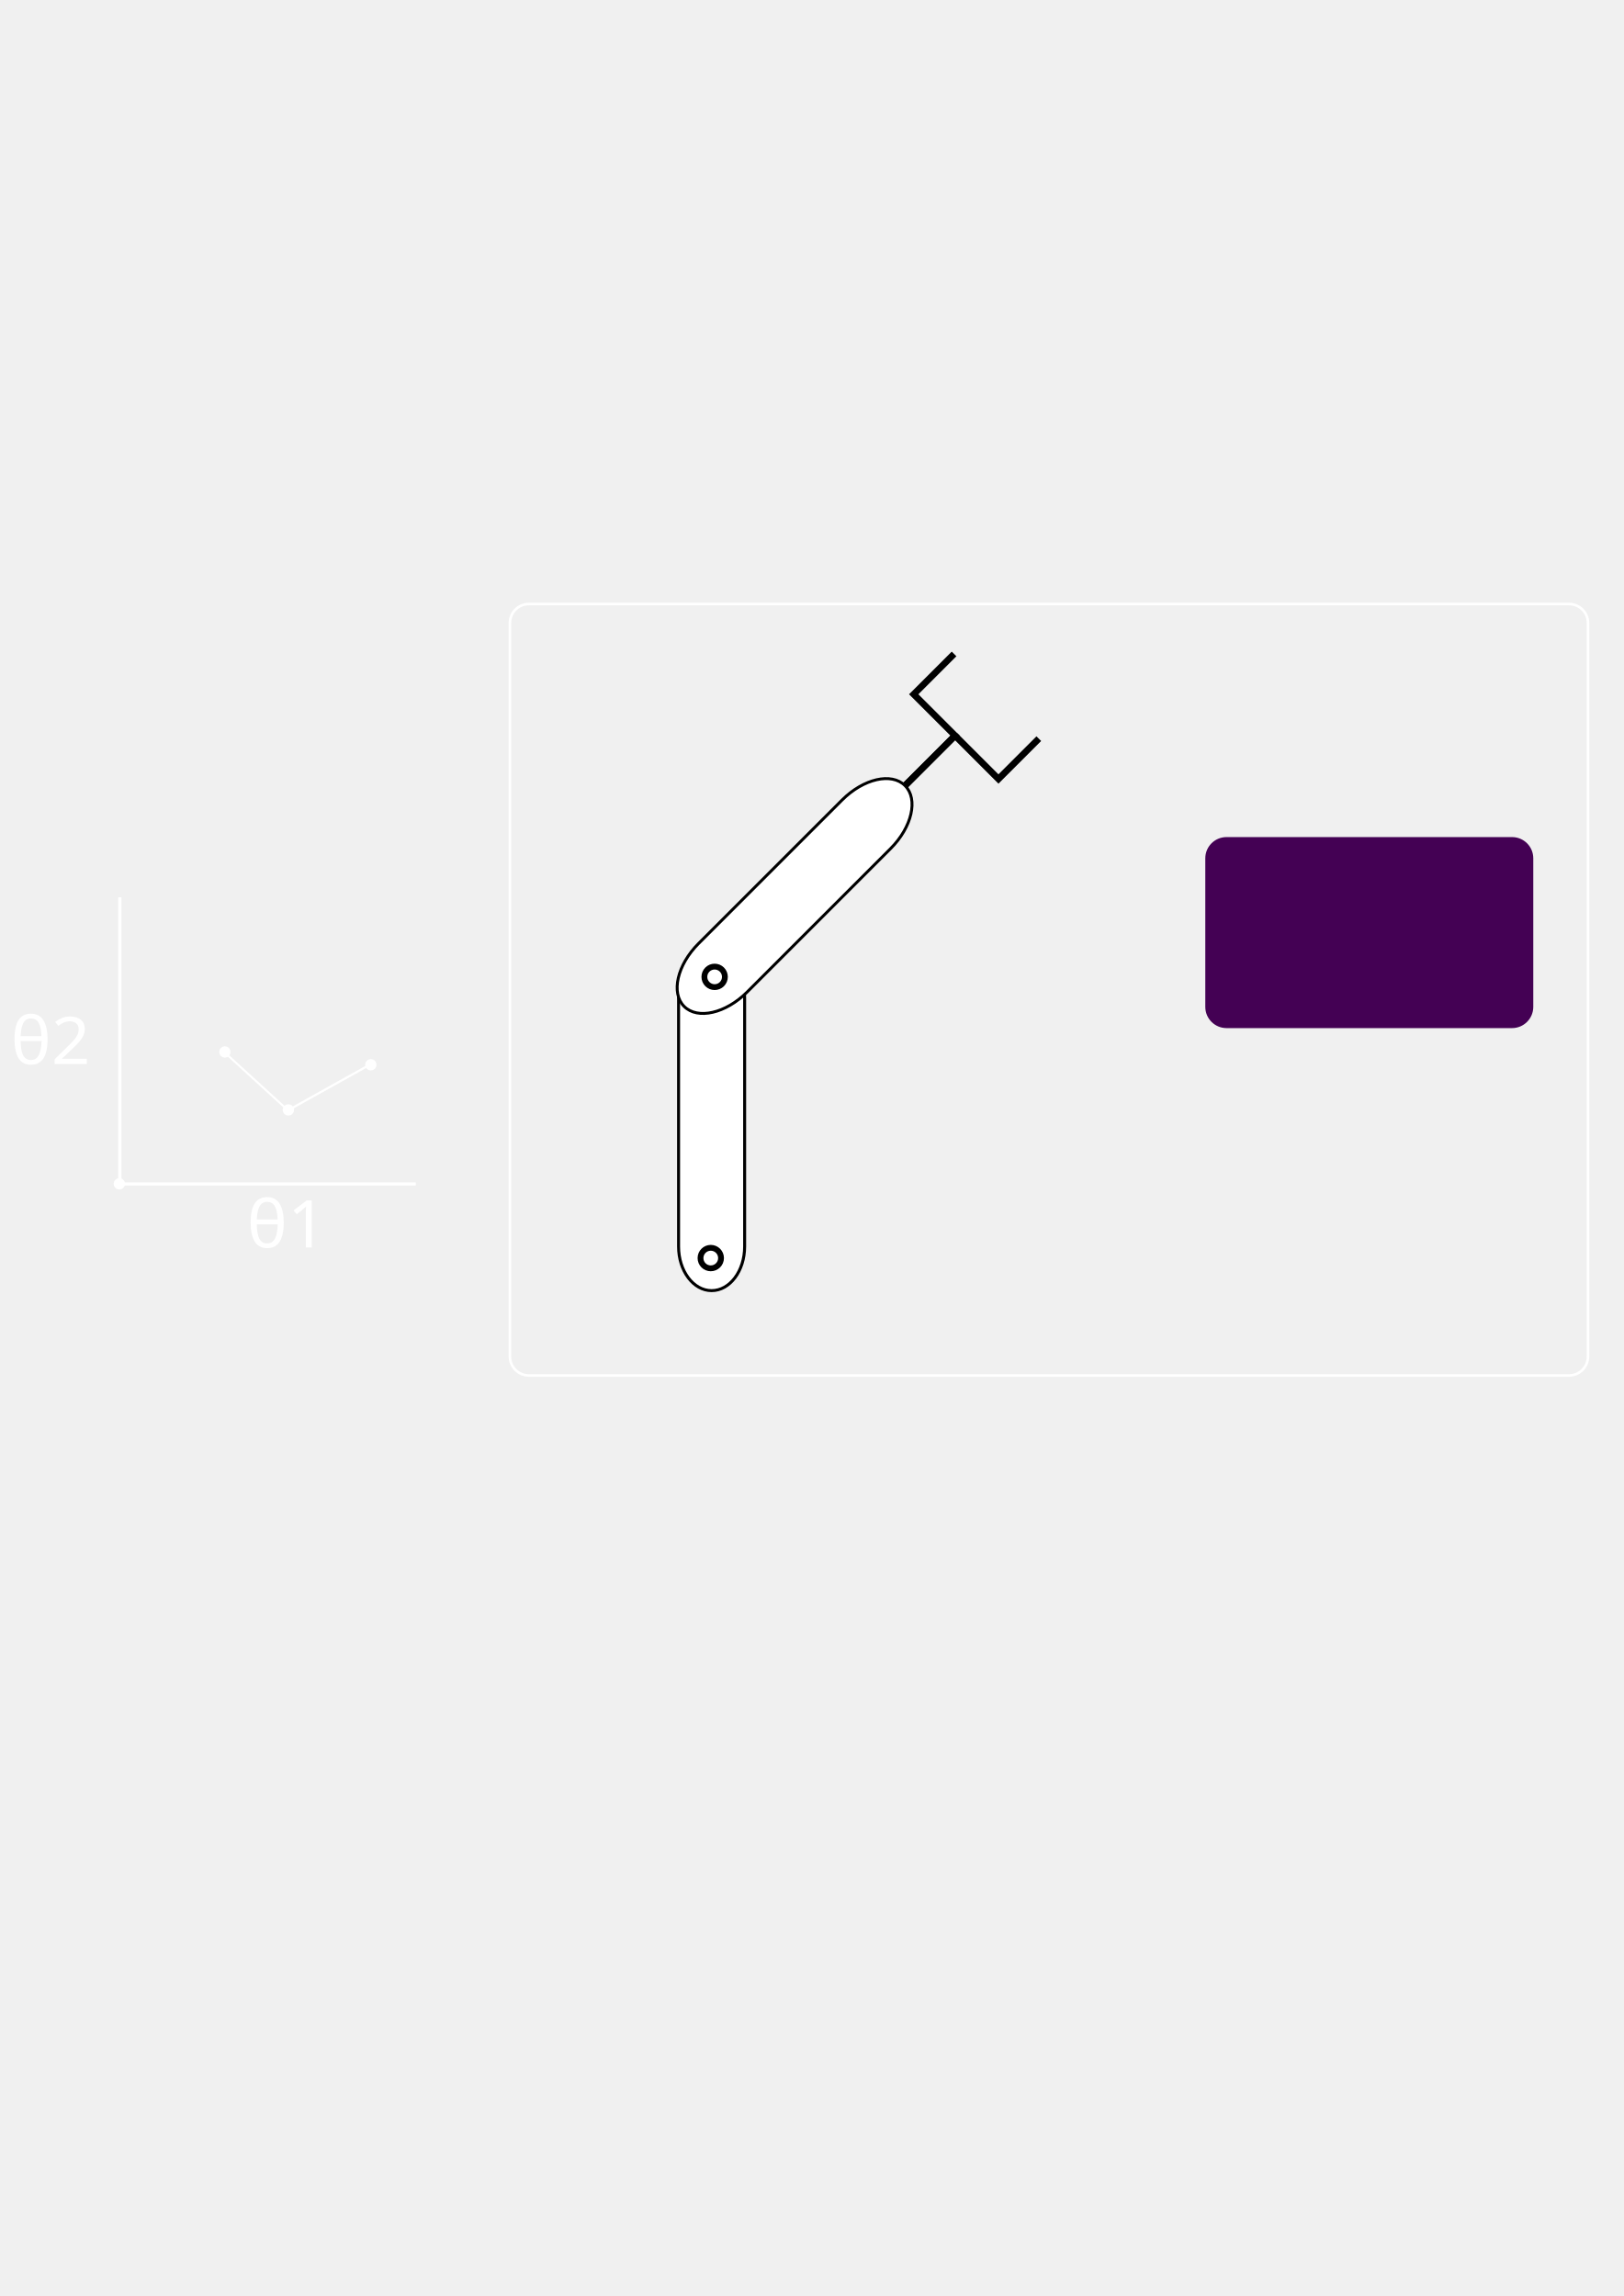
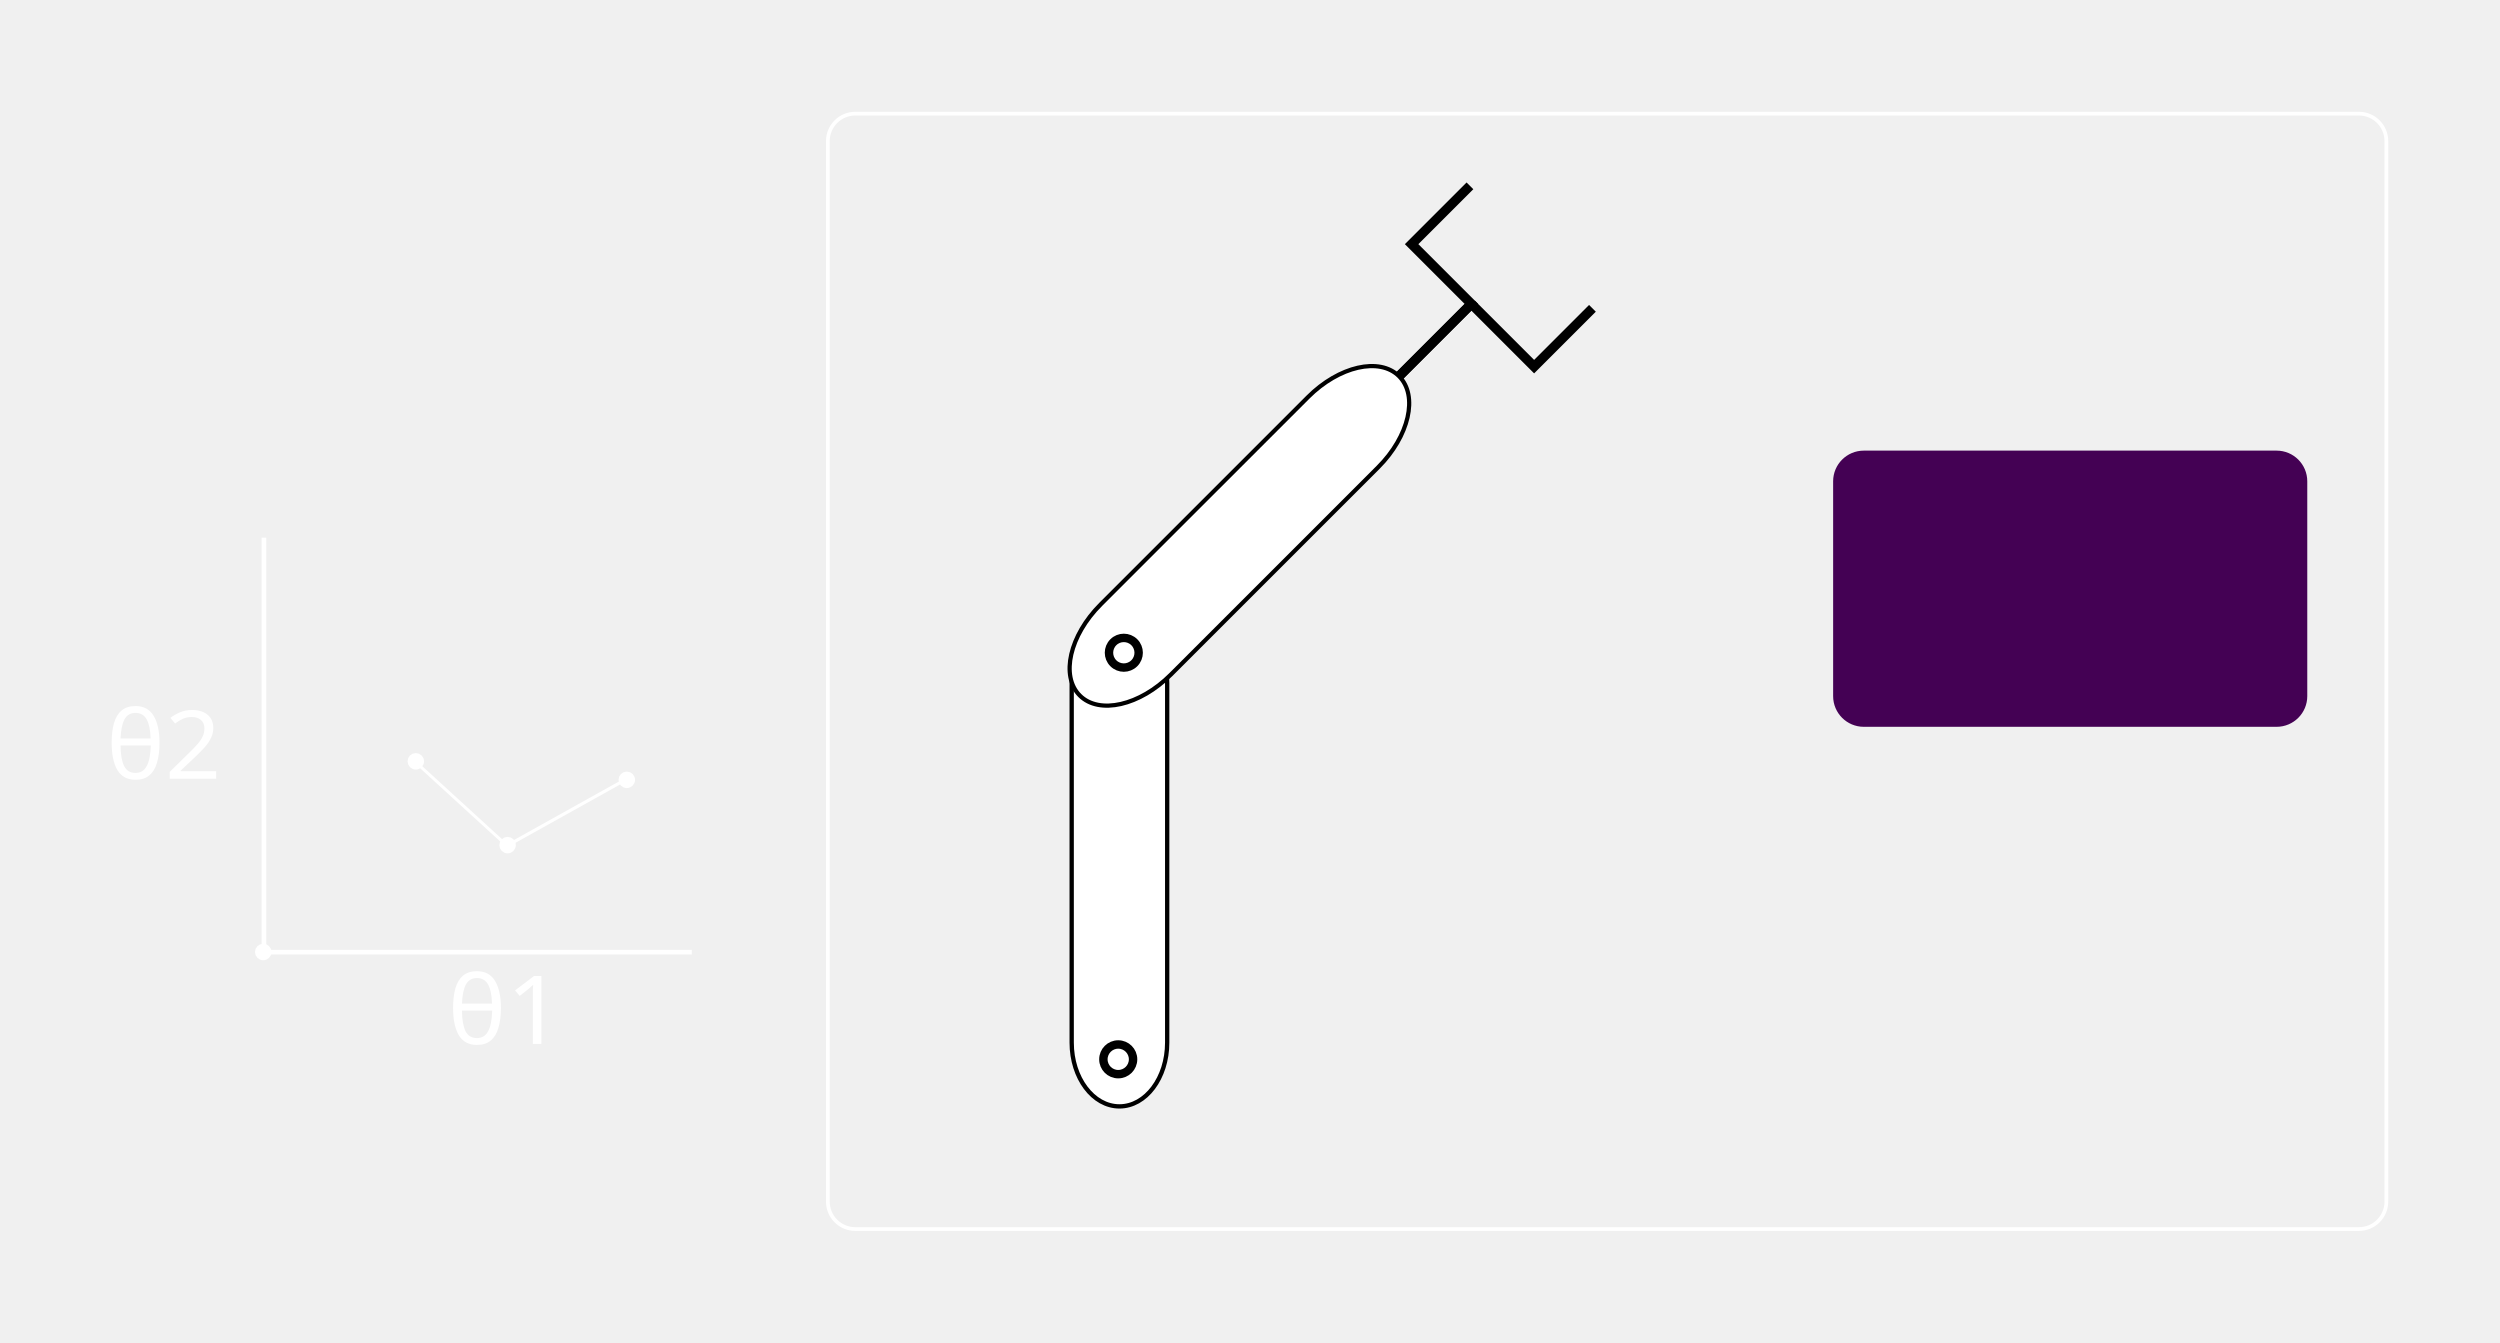
- <svg xmlns="http://www.w3.org/2000/svg" width="210mm" height="297mm" viewBox="0 0 210 297" version="1.1" id="svg8">
+ <svg xmlns="http://www.w3.org/2000/svg" width="223.664mm" height="120.125mm" viewBox="0 0 223.664 120.125" version="1.1" id="svg8">
  <defs id="defs2" />
-   <g id="layer1">
+   <g id="layer1" transform="translate(8.116278,-67.96536)">
    <path style="fill:none;stroke:#ffffff;stroke-width:0.415px;stroke-linecap:butt;stroke-linejoin:miter;stroke-opacity:1" d="M 53.778,153.152 H 15.498 v -37.086" id="path4563" />
    <circle style="fill:#ffffff;fill-opacity:1;stroke:#ffffff;stroke-width:0.826;stroke-linecap:round;stroke-miterlimit:4;stroke-dasharray:none;stroke-opacity:1" id="path4565" cx="15.435" cy="153.137" r="0.325" />
    <rect style="fill:#440154;fill-opacity:1;stroke:#440154;stroke-width:0.826;stroke-linecap:round;stroke-miterlimit:4;stroke-dasharray:none;stroke-opacity:1" id="rect4567" width="41.593" height="23.883" x="156.299" y="108.694" ry="2.331" />
    <rect style="fill:none;fill-opacity:1;stroke:#ffffff;stroke-width:0.335;stroke-linecap:round;stroke-miterlimit:4;stroke-dasharray:none;stroke-opacity:1" id="rect4569" width="139.432" height="99.79" x="65.949" y="78.133" ry="2.455" />
    <ellipse ry="1.328" rx="1.328" cy="161.31" cx="92.561" id="ellipse4599" style="fill:#ffffff;fill-opacity:1;stroke:#000000;stroke-width:0.753;stroke-linecap:round;stroke-miterlimit:4;stroke-dasharray:none;stroke-opacity:1" />
    <text xml:space="preserve" style="font-style:normal;font-weight:normal;font-size:10.583px;line-height:1.25;font-family:sans-serif;letter-spacing:0px;word-spacing:0px;fill:#000000;fill-opacity:1;stroke:none;stroke-width:0.265" x="10.723" y="109.344" id="text4603">
      <tspan id="tspan4601" x="10.723" y="118.708" style="stroke-width:0.265" />
    </text>
    <g id="g4611">
      <text id="text4607" y="109.182" x="10.236" style="font-style:normal;font-weight:normal;font-size:10.583px;line-height:1.25;font-family:sans-serif;letter-spacing:0px;word-spacing:0px;fill:#000000;fill-opacity:1;stroke:none;stroke-width:0.265" xml:space="preserve">
        <tspan style="stroke-width:0.265" y="118.545" x="10.236" id="tspan4605" />
      </text>
    </g>
-     <text xml:space="preserve" style="font-style:normal;font-weight:normal;font-size:8.653px;line-height:1.25;font-family:sans-serif;letter-spacing:0px;word-spacing:0px;fill:#ffffff;fill-opacity:1;stroke:none;stroke-width:0.216;" x="31.368" y="164.312" id="text4615" transform="scale(1.018303,0.9820258)">
-       <tspan id="tspan4613" x="31.368" y="164.312" style="stroke-width:0.216;fill:#ffffff;fill-opacity:1;">θ1</tspan>
+     <text xml:space="preserve" style="font-style:normal;font-weight:normal;font-size:8.653px;line-height:1.25;font-family:sans-serif;letter-spacing:0px;word-spacing:0px;fill:#ffffff;fill-opacity:1;stroke:none;stroke-width:0.216" x="31.368" y="164.312" id="text4615" transform="scale(1.018303,0.9820258)">
+       <tspan id="tspan4613" x="31.368" y="164.312" style="fill:#ffffff;fill-opacity:1;stroke-width:0.216">θ1</tspan>
    </text>
-     <text transform="scale(1.018303,0.9820258)" id="text4631" y="140.157" x="1.372" style="font-style:normal;font-weight:normal;font-size:8.653px;line-height:1.25;font-family:sans-serif;letter-spacing:0px;word-spacing:0px;fill:#ffffff;fill-opacity:1;stroke:none;stroke-width:0.216;" xml:space="preserve">
-       <tspan style="stroke-width:0.216;fill:#ffffff;fill-opacity:1;" y="140.157" x="1.372" id="tspan4629">θ2</tspan>
+     <text transform="scale(1.018303,0.9820258)" id="text4631" y="140.157" x="1.372" style="font-style:normal;font-weight:normal;font-size:8.653px;line-height:1.25;font-family:sans-serif;letter-spacing:0px;word-spacing:0px;fill:#ffffff;fill-opacity:1;stroke:none;stroke-width:0.216" xml:space="preserve">
+       <tspan style="fill:#ffffff;fill-opacity:1;stroke-width:0.216" y="140.157" x="1.372" id="tspan4629">θ2</tspan>
    </text>
    <circle r="0.325" cy="136.078" cx="29.083" id="circle4685" style="fill:#ffffff;fill-opacity:1;stroke:#ffffff;stroke-width:0.826;stroke-linecap:round;stroke-miterlimit:4;stroke-dasharray:none;stroke-opacity:1" />
    <g id="g4782" transform="rotate(-45,110.5502,151.1927)">
      <rect style="fill:#ffffff;fill-opacity:1;stroke:#000000;stroke-width:0.386;stroke-linecap:round;stroke-miterlimit:4;stroke-dasharray:none;stroke-opacity:1" id="rect4743" width="8.544" height="43.57" x="162.293" y="0.926" ry="5.7" transform="rotate(45)" />
      <ellipse ry="1.328" rx="1.328" cy="166.457" cx="-40.284" id="ellipse4771" style="fill:#ffffff;fill-opacity:1;stroke:#000000;stroke-width:0.753;stroke-linecap:round;stroke-miterlimit:4;stroke-dasharray:none;stroke-opacity:1" transform="rotate(-45)" />
    </g>
    <g id="g4778" transform="translate(-22.75469,6.139488)">
      <path style="fill:#ffffff;fill-opacity:1;stroke:#000000;stroke-width:0.376;stroke-linecap:round;stroke-miterlimit:4;stroke-dasharray:none;stroke-opacity:1" d="m 139.805,95.485 c 1.739,1.739 0.906,5.372 -1.868,8.146 l -18.55,18.55 c -2.774,2.774 -6.407,3.607 -8.146,1.868 -1.739,-1.739 -0.906,-5.372 1.868,-8.146 l 18.55,-18.55 c 2.774,-2.774 6.407,-3.607 8.146,-1.868 z" id="path4745" />
      <path style="fill:none;fill-opacity:1;stroke:#000000;stroke-width:0.853;stroke-linecap:butt;stroke-linejoin:miter;stroke-miterlimit:4;stroke-dasharray:none;stroke-opacity:1" d="m 139.805,95.485 6.47,-6.47 -5.345,-5.345 5.218,-5.218" id="path4747" />
      <path style="fill:none;fill-opacity:1;stroke:#000000;stroke-width:0.853;stroke-linecap:butt;stroke-linejoin:miter;stroke-miterlimit:4;stroke-dasharray:none;stroke-opacity:1" d="m 146.276,89.015 -6.47,6.47 z" id="path4749" />
      <path style="fill:none;fill-opacity:1;stroke:#000000;stroke-width:0.853;stroke-linecap:butt;stroke-linejoin:miter;stroke-miterlimit:4;stroke-dasharray:none;stroke-opacity:1" d="m 146.276,89.015 5.613,5.613 5.218,-5.218" id="path4751" />
      <ellipse transform="rotate(-45)" style="fill:#ffffff;fill-opacity:1;stroke:#000000;stroke-width:0.753;stroke-linecap:round;stroke-miterlimit:4;stroke-dasharray:none;stroke-opacity:1" id="ellipse4753" cx="-3.565" cy="166.457" rx="1.328" ry="1.328" />
    </g>
    <circle r="0.325" cy="143.574" cx="37.294" id="circle4685-3" style="fill:#ffffff;fill-opacity:1;stroke:#ffffff;stroke-width:0.826;stroke-linecap:round;stroke-miterlimit:4;stroke-dasharray:none;stroke-opacity:1" />
    <circle style="fill:#ffffff;fill-opacity:1;stroke:#ffffff;stroke-width:0.826;stroke-linecap:round;stroke-miterlimit:4;stroke-dasharray:none;stroke-opacity:1" id="circle4819" cx="47.96" cy="137.732" r="0.325" />
    <path style="fill:none;stroke:#ffffff;stroke-width:0.265px;stroke-linecap:butt;stroke-linejoin:miter;stroke-opacity:1" d="m 28.959,136.05 8.261,7.553" id="path4821" />
    <path style="fill:none;stroke:#ffffff;stroke-width:0.283px;stroke-linecap:butt;stroke-linejoin:miter;stroke-opacity:1" d="m 47.912,137.68 -10.614,5.916" id="path4823" />
  </g>
</svg>
